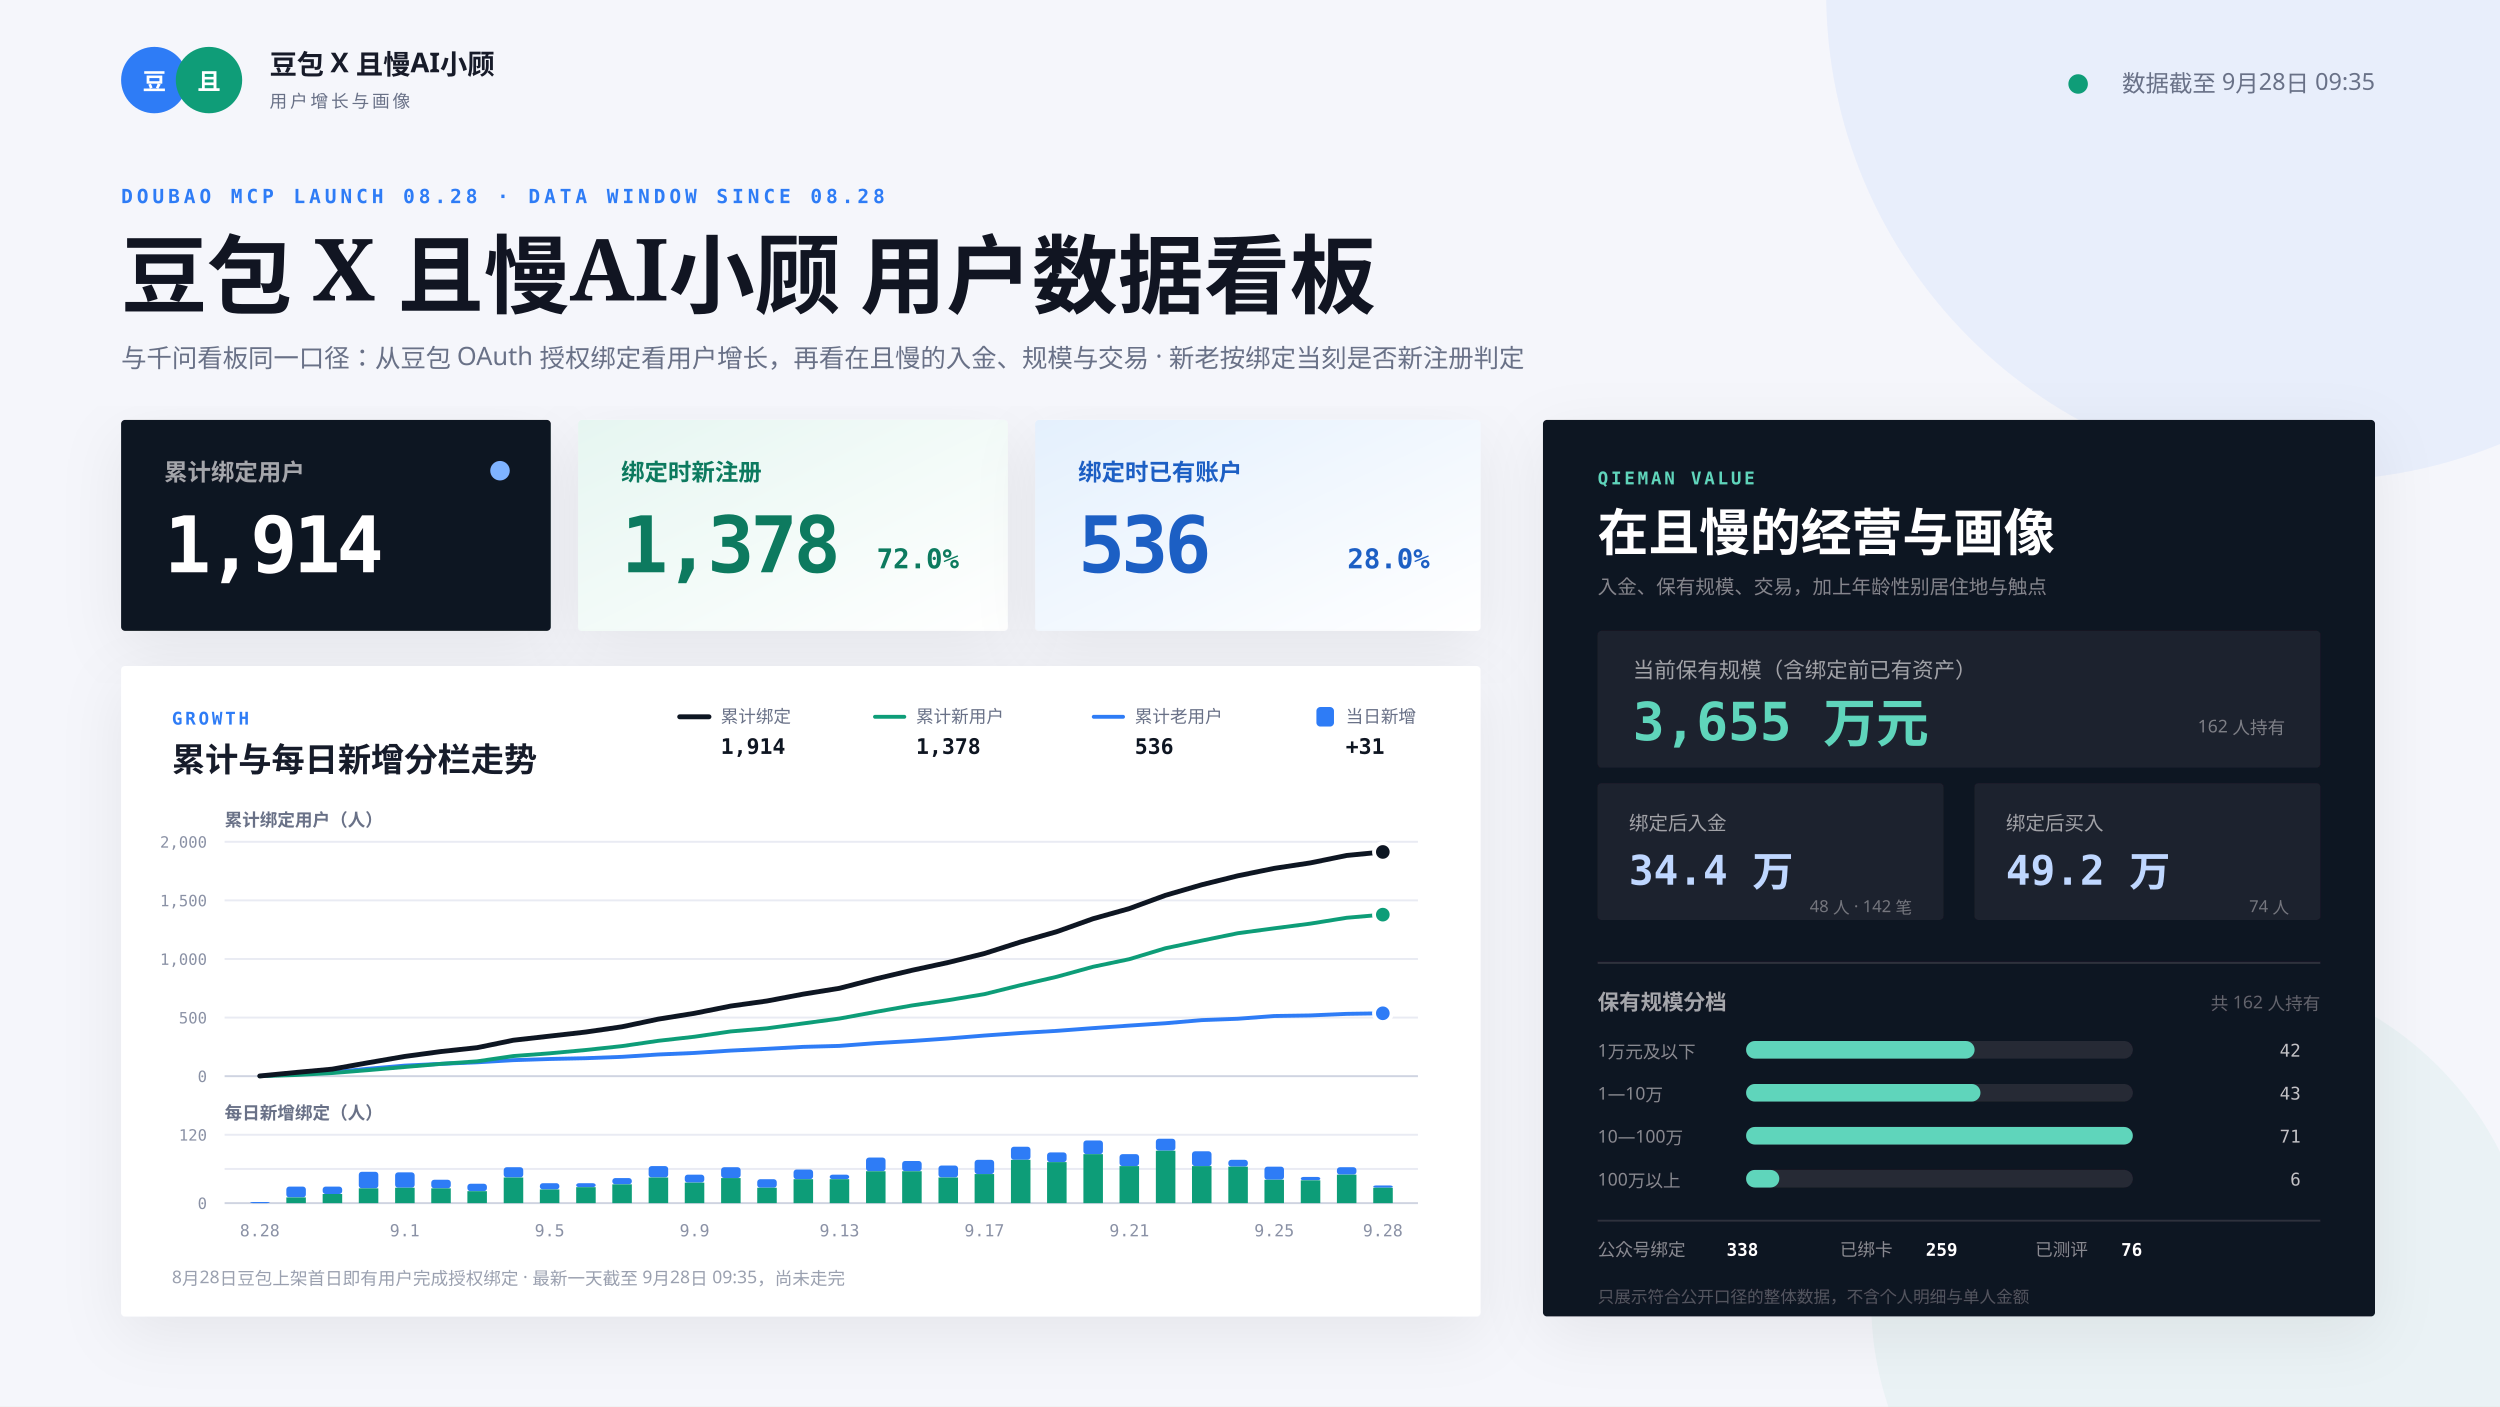
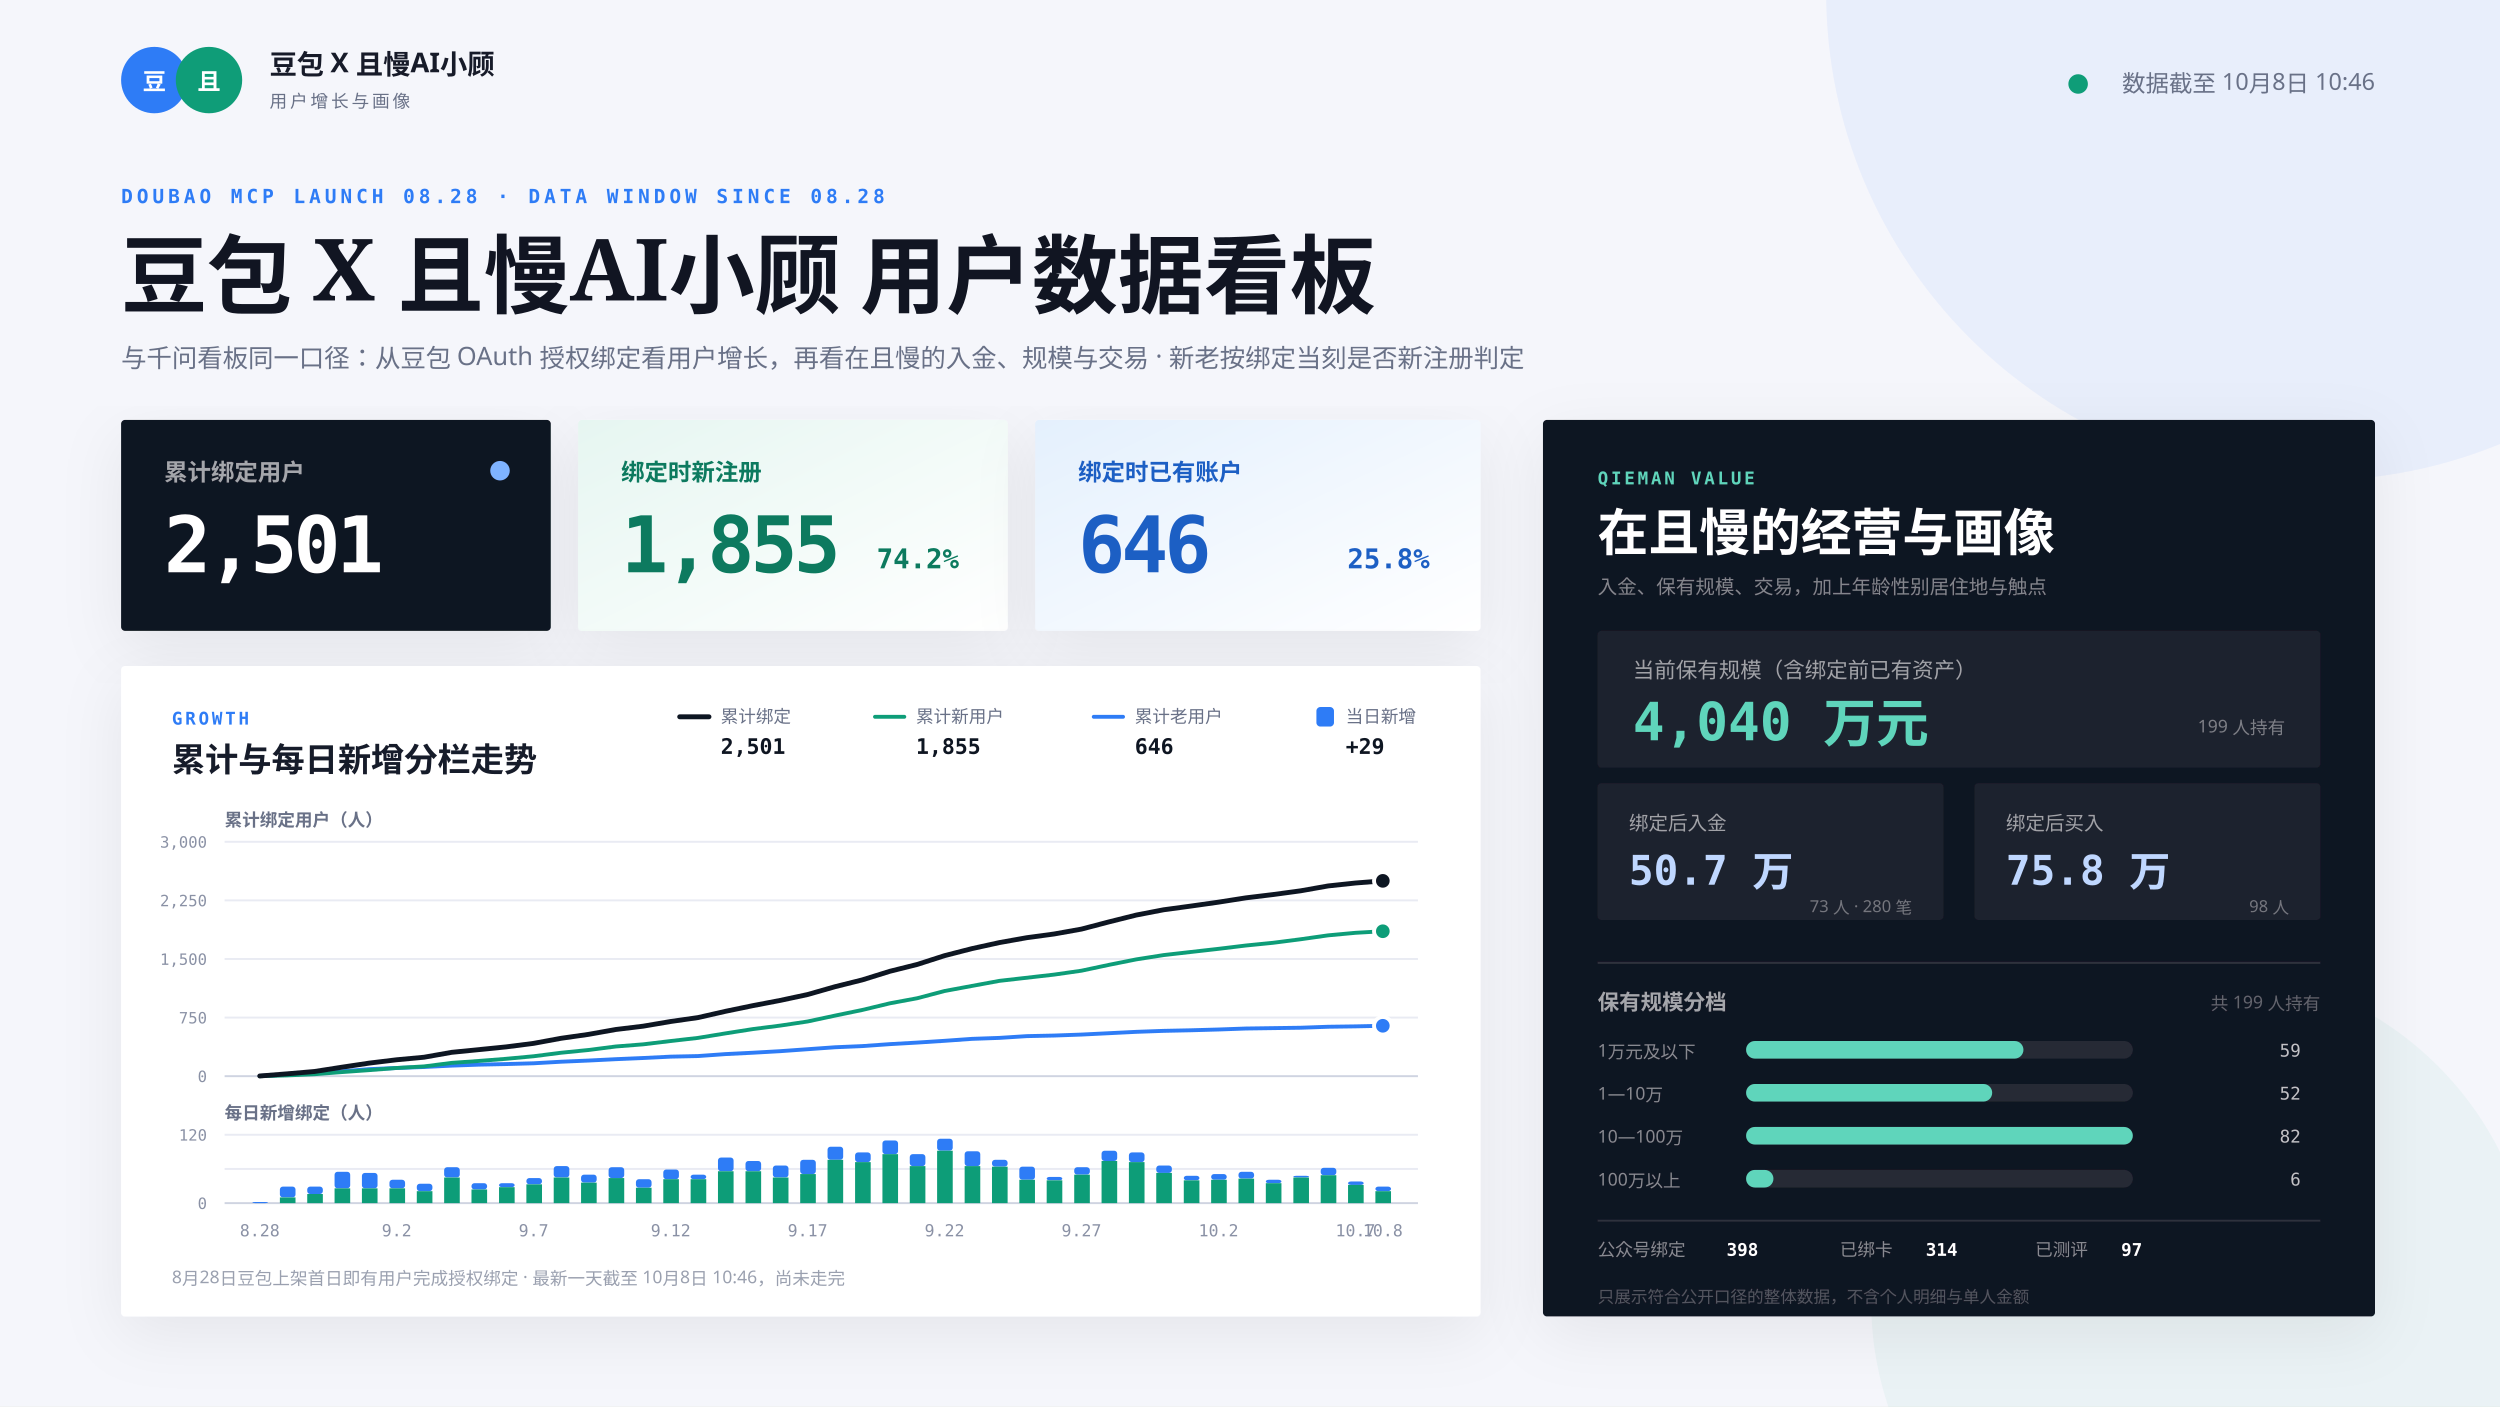
<svg xmlns="http://www.w3.org/2000/svg" width="1280" height="720" viewBox="0 0 1280 720" role="img" aria-labelledby="title desc">
  <defs>
    <linearGradient id="newCard" x1="0" y1="0" x2="1" y2="1">
      <stop offset="0" stop-color="#E6F6F1" />
      <stop offset="1" stop-color="#FFFFFF" />
    </linearGradient>
    <linearGradient id="oldCard" x1="0" y1="0" x2="1" y2="1">
      <stop offset="0" stop-color="#E4F0FD" />
      <stop offset="1" stop-color="#FFFFFF" />
    </linearGradient>
    <filter id="shadow" x="-15%" y="-15%" width="130%" height="140%">
      <feDropShadow dx="0" dy="9" stdDeviation="16" flood-color="#171B29" flood-opacity=".07" />
    </filter>
  </defs>
  <rect width="1280" height="720" fill="#F5F6FB" />
  <circle cx="1185" cy="-4" r="250" fill="#2E7CF6" fill-opacity=".07" />
  <circle cx="1128" cy="666" r="170" fill="#0F9D78" fill-opacity=".045" />
  <g font-family="PingFang SC,Microsoft YaHei,sans-serif">
    <g transform="translate(62 24)">
      <circle cx="17" cy="17" r="17" fill="#2E7CF6" />
      <text x="17" y="22" text-anchor="middle" fill="#FFFFFF" font-size="12" font-weight="700">豆</text>
      <circle cx="45" cy="17" r="17" fill="#0F9D78" />
      <text x="45" y="22" text-anchor="middle" fill="#FFFFFF" font-size="12" font-weight="700">且</text>
      <text x="76" y="14" fill="#171B29" font-size="14" font-weight="700">豆包 X 且慢AI小顾</text>
      <text x="76" y="31" fill="#697187" font-size="9" letter-spacing="1.5">用户增长与画像</text>
    </g>
-     <text x="1216" y="47" text-anchor="end" fill="#697187" font-size="12">数据截至 9月28日 09:35</text>
+     <text x="1216" y="47" text-anchor="end" fill="#697187" font-size="12">数据截至 10月8日 10:46</text>
    <circle cx="1064" cy="43" r="5" fill="#0F9D78" />
    <text x="62" y="104" fill="#2E7CF6" font-family="SFMono-Regular,monospace" font-size="10" font-weight="700" letter-spacing="2">DOUBAO MCP LAUNCH 08.28 · DATA WINDOW SINCE 08.28</text>
    <text x="62" y="157" fill="#111522" font-family="Songti SC,STSong,serif" font-size="44" font-weight="700">豆包 X 且慢AI小顾 用户数据看板</text>
    <text x="62" y="188" fill="#697187" font-size="13">与千问看板同一口径：从豆包 OAuth 授权绑定看用户增长，再看在且慢的入金、规模与交易 · 新老按绑定当刻是否新注册判定</text>
    <g transform="translate(62 215)" filter="url(#shadow)">
      <rect width="220" height="108" rx="2" fill="#111522" />
      <text x="22" y="31" fill="#FFFFFF" fill-opacity=".62" font-size="12" font-weight="700">累计绑定用户</text>
-       <text x="22" y="78" fill="#FFFFFF" font-family="SFMono-Regular,monospace" font-size="40" font-weight="800" letter-spacing="-2">1,914</text>
+       <text x="22" y="78" fill="#FFFFFF" font-family="SFMono-Regular,monospace" font-size="40" font-weight="800" letter-spacing="-2">2,501</text>
      <circle cx="194" cy="26" r="5" fill="#7FB3FF" />
    </g>
    <g transform="translate(296 215)" filter="url(#shadow)">
      <rect width="220" height="108" rx="2" fill="url(#newCard)" />
      <text x="22" y="31" fill="#0A7A5E" font-size="12" font-weight="700">绑定时新注册</text>
-       <text x="22" y="78" fill="#0A7A5E" font-family="SFMono-Regular,monospace" font-size="40" font-weight="800" letter-spacing="-2">1,378</text>
-       <text x="195" y="76" text-anchor="end" fill="#0A7A5E" font-family="SFMono-Regular,monospace" font-size="14" font-weight="700">72.0%</text>
+       <text x="22" y="78" fill="#0A7A5E" font-family="SFMono-Regular,monospace" font-size="40" font-weight="800" letter-spacing="-2">1,855</text>
+       <text x="195" y="76" text-anchor="end" fill="#0A7A5E" font-family="SFMono-Regular,monospace" font-size="14" font-weight="700">74.2%</text>
    </g>
    <g transform="translate(530 215)" filter="url(#shadow)">
      <rect width="228" height="108" rx="2" fill="url(#oldCard)" />
      <text x="22" y="31" fill="#1F5FC4" font-size="12" font-weight="700">绑定时已有账户</text>
-       <text x="22" y="78" fill="#1F5FC4" font-family="SFMono-Regular,monospace" font-size="40" font-weight="800" letter-spacing="-2">536</text>
-       <text x="202" y="76" text-anchor="end" fill="#1F5FC4" font-family="SFMono-Regular,monospace" font-size="14" font-weight="700">28.0%</text>
+       <text x="22" y="78" fill="#1F5FC4" font-family="SFMono-Regular,monospace" font-size="40" font-weight="800" letter-spacing="-2">646</text>
+       <text x="202" y="76" text-anchor="end" fill="#1F5FC4" font-family="SFMono-Regular,monospace" font-size="14" font-weight="700">25.8%</text>
    </g>
    <g transform="translate(62 341)" filter="url(#shadow)">
      <rect width="696" height="333" rx="2" fill="#FFFFFF" />
      <text x="26" y="30" fill="#2E7CF6" font-family="SFMono-Regular,monospace" font-size="9" font-weight="700" letter-spacing="1.4">GROWTH</text>
      <text x="26" y="54" fill="#171B29" font-size="17" font-weight="700">累计与每日新增分栏走势</text>
      <g font-size="9">
        <line x1="286" y1="26" x2="301" y2="26" stroke="#111522" stroke-width="2.5" stroke-linecap="round" />
        <text x="307" y="29" fill="#697187">累计绑定</text>
-         <text x="307" y="45" fill="#111522" font-family="SFMono-Regular,monospace" font-size="11" font-weight="700">1,914</text>
+         <text x="307" y="45" fill="#111522" font-family="SFMono-Regular,monospace" font-size="11" font-weight="700">2,501</text>
        <line x1="386" y1="26" x2="401" y2="26" stroke="#0F9D78" stroke-width="2" stroke-linecap="round" />
        <text x="407" y="29" fill="#697187">累计新用户</text>
-         <text x="407" y="45" fill="#111522" font-family="SFMono-Regular,monospace" font-size="11" font-weight="700">1,378</text>
+         <text x="407" y="45" fill="#111522" font-family="SFMono-Regular,monospace" font-size="11" font-weight="700">1,855</text>
        <line x1="498" y1="26" x2="513" y2="26" stroke="#2E7CF6" stroke-width="2" stroke-linecap="round" />
        <text x="519" y="29" fill="#697187">累计老用户</text>
-         <text x="519" y="45" fill="#111522" font-family="SFMono-Regular,monospace" font-size="11" font-weight="700">536</text>
+         <text x="519" y="45" fill="#111522" font-family="SFMono-Regular,monospace" font-size="11" font-weight="700">646</text>
        <rect x="612" y="21" width="9" height="10" rx="2" fill="#2E7CF6" />
        <text x="627" y="29" fill="#697187">当日新增</text>
-         <text x="627" y="45" fill="#111522" font-family="SFMono-Regular,monospace" font-size="11" font-weight="700">+31</text>
+         <text x="627" y="45" fill="#111522" font-family="SFMono-Regular,monospace" font-size="11" font-weight="700">+29</text>
      </g>
      <text x="53" y="82" fill="#697187" font-size="9" font-weight="700">累计绑定用户（人）</text>
      <g stroke="#E9EBF3" stroke-width="1">
        <line x1="53" y1="180" x2="664" y2="180" />
        <line x1="53" y1="150" x2="664" y2="150" />
        <line x1="53" y1="120" x2="664" y2="120" />
        <line x1="53" y1="90" x2="664" y2="90" />
      </g>
      <line x1="53" y1="210" x2="664" y2="210" stroke="#CFD4E1" stroke-width="1" />
      <g fill="#8A91A5" font-family="SFMono-Regular,monospace" font-size="8">
        <text x="44" y="213" text-anchor="end">0</text>
-         <text x="44" y="183" text-anchor="end">500</text>
-         <text x="44" y="153" text-anchor="end">1,000</text>
-         <text x="44" y="123" text-anchor="end">1,500</text>
-         <text x="44" y="93" text-anchor="end">2,000</text>
-       </g>
-       <path d="M71.0 209.9 L89.5 208.7 L108.1 208.0 L126.6 206.2 L145.2 204.6 L163.7 203.7 L182.3 202.9 L200.8 201.8 L219.4 201.2 L237.9 200.8 L256.5 200.1 L275.0 198.9 L293.6 198.1 L312.1 196.9 L330.7 196.0 L349.2 195.0 L367.8 194.5 L386.3 193.1 L404.9 192.0 L423.4 190.7 L442.0 189.2 L460.5 187.9 L479.1 186.8 L497.6 185.4 L516.2 184.1 L534.7 182.9 L553.3 181.3 L571.8 180.6 L590.4 179.2 L608.9 178.9 L627.5 178.1 L646.0 177.8" fill="none" stroke="#2E7CF6" stroke-width="2" stroke-linecap="round" stroke-linejoin="round" />
-       <path d="M71.0 210.0 L89.5 209.4 L108.1 208.4 L126.6 206.9 L145.2 205.3 L163.7 203.7 L182.3 202.4 L200.8 199.7 L219.4 198.3 L237.9 196.6 L256.5 194.6 L275.0 191.9 L293.6 189.8 L312.1 187.1 L330.7 185.5 L349.2 183.0 L367.8 180.5 L386.3 177.1 L404.9 173.8 L423.4 171.1 L442.0 168.0 L460.5 163.4 L479.1 159.1 L497.6 154.0 L516.2 150.1 L534.7 144.5 L553.3 140.6 L571.8 136.8 L590.4 134.3 L608.9 131.9 L627.5 128.9 L646.0 127.3" fill="none" stroke="#0F9D78" stroke-width="2" stroke-linecap="round" stroke-linejoin="round" />
-       <path d="M71.0 209.9 L89.5 208.1 L108.1 206.4 L126.6 203.1 L145.2 199.9 L163.7 197.4 L182.3 195.4 L200.8 191.6 L219.4 189.5 L237.9 187.4 L256.5 184.7 L275.0 180.8 L293.6 177.8 L312.1 174.1 L330.7 171.5 L349.2 168.0 L367.8 165.0 L386.3 160.2 L404.9 155.8 L423.4 151.8 L442.0 147.2 L460.5 141.3 L479.1 136.0 L497.6 129.4 L516.2 124.2 L534.7 117.4 L553.3 112.0 L571.8 107.4 L590.4 103.6 L608.9 100.8 L627.5 97.0 L646.0 95.2" fill="none" stroke="#111522" stroke-width="2.5" stroke-linecap="round" stroke-linejoin="round" />
+         <text x="44" y="183" text-anchor="end">750</text>
+         <text x="44" y="153" text-anchor="end">1,500</text>
+         <text x="44" y="123" text-anchor="end">2,250</text>
+         <text x="44" y="93" text-anchor="end">3,000</text>
+       </g>
+       <path d="M71.0 209.9 L85.0 209.2 L99.0 208.6 L113.1 207.5 L127.1 206.4 L141.1 205.8 L155.1 205.3 L169.2 204.6 L183.2 204.1 L197.2 203.8 L211.2 203.4 L225.3 202.6 L239.3 202.0 L253.3 201.3 L267.3 200.7 L281.4 200.0 L295.4 199.7 L309.4 198.7 L323.4 198.0 L337.5 197.2 L351.5 196.2 L365.5 195.2 L379.5 194.6 L393.6 193.6 L407.6 192.8 L421.6 191.9 L435.6 190.9 L449.7 190.4 L463.7 189.5 L477.7 189.2 L491.7 188.7 L505.8 188.0 L519.8 187.3 L533.8 186.8 L547.8 186.5 L561.9 186.1 L575.9 185.6 L589.9 185.4 L603.9 185.2 L618.0 184.7 L632.0 184.5 L646.0 184.2" fill="none" stroke="#2E7CF6" stroke-width="2" stroke-linecap="round" stroke-linejoin="round" />
+       <path d="M71.0 210.0 L85.0 209.6 L99.0 209.0 L113.1 207.9 L127.1 206.9 L141.1 205.8 L155.1 205.0 L169.2 203.2 L183.2 202.2 L197.2 201.1 L211.2 199.8 L225.3 198.0 L239.3 196.6 L253.3 194.8 L267.3 193.7 L281.4 192.0 L295.4 190.4 L309.4 188.1 L323.4 185.9 L337.5 184.1 L351.5 182.0 L365.5 179.0 L379.5 176.1 L393.6 172.7 L407.6 170.1 L421.6 166.4 L435.6 163.8 L449.7 161.2 L463.7 159.6 L477.7 158.0 L491.7 156.0 L505.8 153.0 L519.8 150.2 L533.8 148.0 L547.8 146.4 L561.9 144.8 L575.9 143.1 L589.9 141.7 L603.9 139.9 L618.0 137.9 L632.0 136.6 L646.0 135.8" fill="none" stroke="#0F9D78" stroke-width="2" stroke-linecap="round" stroke-linejoin="round" />
+       <path d="M71.0 209.9 L85.0 208.8 L99.0 207.6 L113.1 205.4 L127.1 203.3 L141.1 201.6 L155.1 200.3 L169.2 197.8 L183.2 196.4 L197.2 195.0 L211.2 193.2 L225.3 190.6 L239.3 188.6 L253.3 186.1 L267.3 184.4 L281.4 182.0 L295.4 180.0 L309.4 176.8 L323.4 173.9 L337.5 171.2 L351.5 168.2 L365.5 164.2 L379.5 160.7 L393.6 156.3 L407.6 152.8 L421.6 148.3 L435.6 144.7 L449.7 141.6 L463.7 139.1 L477.7 137.2 L491.7 134.7 L505.8 131.0 L519.8 127.5 L533.8 124.8 L547.8 122.9 L561.9 120.9 L575.9 118.7 L589.9 117.0 L603.9 115.1 L618.0 112.6 L632.0 111.1 L646.0 110.0" fill="none" stroke="#111522" stroke-width="2.5" stroke-linecap="round" stroke-linejoin="round" />
      <g stroke="#FFFFFF" stroke-width="2">
-         <circle cx="646.0" cy="95.2" r="4.5" fill="#111522" />
-         <circle cx="646.0" cy="127.3" r="4.5" fill="#0F9D78" />
-         <circle cx="646.0" cy="177.8" r="4.5" fill="#2E7CF6" />
+         <circle cx="646.0" cy="110.0" r="4.5" fill="#111522" />
+         <circle cx="646.0" cy="135.8" r="4.5" fill="#0F9D78" />
+         <circle cx="646.0" cy="184.2" r="4.5" fill="#2E7CF6" />
      </g>
      <text x="53" y="232" fill="#697187" font-size="9" font-weight="700">每日新增绑定（人）</text>
      <g stroke="#E9EBF3" stroke-width="1">
        <line x1="53" y1="240" x2="664" y2="240" />
        <line x1="53" y1="257.5" x2="664" y2="257.5" />
      </g>
      <line x1="53" y1="275" x2="664" y2="275" stroke="#CFD4E1" stroke-width="1" />
      <g fill="#8A91A5" font-family="SFMono-Regular,monospace" font-size="8">
        <text x="44" y="243" text-anchor="end">120</text>
        <text x="44" y="278" text-anchor="end">0</text>
      </g>
      <g fill="#2E7CF6">
-         <rect x="66.1" y="274.42" width="10" height="0.58" rx="1.5" />
-         <rect x="84.6" y="266.54" width="10" height="5.54" rx="1.5" />
-         <rect x="103.2" y="266.54" width="10" height="3.79" rx="1.5" />
-         <rect x="121.7" y="258.96" width="10" height="8.46" rx="1.5" />
-         <rect x="140.3" y="259.25" width="10" height="7.88" rx="1.5" />
-         <rect x="158.8" y="263.04" width="10" height="4.38" rx="1.5" />
-         <rect x="177.3" y="265.08" width="10" height="3.79" rx="1.5" />
-         <rect x="195.9" y="256.62" width="10" height="5.25" rx="1.5" />
-         <rect x="214.4" y="264.79" width="10" height="3.21" rx="1.5" />
-         <rect x="233.0" y="264.79" width="10" height="2.04" rx="1.5" />
-         <rect x="251.5" y="262.17" width="10" height="3.21" rx="1.5" />
-         <rect x="270.1" y="256.04" width="10" height="5.83" rx="1.5" />
-         <rect x="288.6" y="260.42" width="10" height="4.08" rx="1.5" />
-         <rect x="307.2" y="256.62" width="10" height="5.54" rx="1.5" />
-         <rect x="325.7" y="262.75" width="10" height="4.38" rx="1.5" />
-         <rect x="344.3" y="257.79" width="10" height="4.96" rx="1.5" />
-         <rect x="362.8" y="260.42" width="10" height="2.33" rx="1.5" />
-         <rect x="381.4" y="251.67" width="10" height="7.00" rx="1.5" />
-         <rect x="399.9" y="253.42" width="10" height="5.25" rx="1.5" />
-         <rect x="418.5" y="255.75" width="10" height="6.12" rx="1.5" />
-         <rect x="437.0" y="252.83" width="10" height="7.29" rx="1.5" />
-         <rect x="455.6" y="246.12" width="10" height="6.71" rx="1.5" />
-         <rect x="474.1" y="249.04" width="10" height="4.96" rx="1.5" />
-         <rect x="492.7" y="242.92" width="10" height="7.00" rx="1.5" />
-         <rect x="511.2" y="249.92" width="10" height="6.13" rx="1.5" />
-         <rect x="529.8" y="242.04" width="10" height="6.12" rx="1.5" />
-         <rect x="548.3" y="248.46" width="10" height="7.58" rx="1.5" />
-         <rect x="566.9" y="252.83" width="10" height="3.50" rx="1.5" />
-         <rect x="585.4" y="256.33" width="10" height="6.71" rx="1.5" />
-         <rect x="604.0" y="261.58" width="10" height="1.75" rx="1.5" />
-         <rect x="622.5" y="256.62" width="10" height="3.79" rx="1.5" />
-         <rect x="641.1" y="265.96" width="10" height="1.17" rx="1.5" />
+         <rect x="67.2" y="274.42" width="8" height="0.58" rx="1.5" />
+         <rect x="81.3" y="266.54" width="8" height="5.54" rx="1.5" />
+         <rect x="95.3" y="266.54" width="8" height="3.79" rx="1.5" />
+         <rect x="109.3" y="258.96" width="8" height="8.46" rx="1.5" />
+         <rect x="123.3" y="259.54" width="8" height="7.88" rx="1.5" />
+         <rect x="137.4" y="263.04" width="8" height="4.38" rx="1.5" />
+         <rect x="151.4" y="265.08" width="8" height="3.79" rx="1.5" />
+         <rect x="165.4" y="256.62" width="8" height="5.25" rx="1.5" />
+         <rect x="179.4" y="264.79" width="8" height="3.21" rx="1.5" />
+         <rect x="193.5" y="264.79" width="8" height="2.04" rx="1.5" />
+         <rect x="207.5" y="262.17" width="8" height="3.21" rx="1.5" />
+         <rect x="221.5" y="256.04" width="8" height="5.83" rx="1.5" />
+         <rect x="235.5" y="260.42" width="8" height="4.08" rx="1.5" />
+         <rect x="249.6" y="256.62" width="8" height="5.54" rx="1.5" />
+         <rect x="263.6" y="262.75" width="8" height="4.38" rx="1.5" />
+         <rect x="277.6" y="257.79" width="8" height="4.96" rx="1.5" />
+         <rect x="291.6" y="260.42" width="8" height="2.33" rx="1.5" />
+         <rect x="305.6" y="251.67" width="8" height="7.00" rx="1.5" />
+         <rect x="319.7" y="253.42" width="8" height="5.25" rx="1.5" />
+         <rect x="333.7" y="255.75" width="8" height="6.12" rx="1.5" />
+         <rect x="347.7" y="252.83" width="8" height="7.29" rx="1.5" />
+         <rect x="361.7" y="246.12" width="8" height="6.71" rx="1.5" />
+         <rect x="375.8" y="249.04" width="8" height="4.96" rx="1.5" />
+         <rect x="389.8" y="242.92" width="8" height="7.00" rx="1.5" />
+         <rect x="403.8" y="249.92" width="8" height="6.13" rx="1.5" />
+         <rect x="417.8" y="242.04" width="8" height="6.12" rx="1.5" />
+         <rect x="431.9" y="248.46" width="8" height="7.58" rx="1.5" />
+         <rect x="445.9" y="252.83" width="8" height="3.50" rx="1.5" />
+         <rect x="459.9" y="256.33" width="8" height="6.71" rx="1.5" />
+         <rect x="473.9" y="261.58" width="8" height="1.75" rx="1.5" />
+         <rect x="488.0" y="256.62" width="8" height="3.79" rx="1.5" />
+         <rect x="502.0" y="248.17" width="8" height="5.25" rx="1.5" />
+         <rect x="516.0" y="249.04" width="8" height="4.96" rx="1.5" />
+         <rect x="530.0" y="255.75" width="8" height="3.79" rx="1.5" />
+         <rect x="544.1" y="261.00" width="8" height="2.33" rx="1.5" />
+         <rect x="558.1" y="260.12" width="8" height="2.92" rx="1.5" />
+         <rect x="572.1" y="258.96" width="8" height="3.50" rx="1.5" />
+         <rect x="586.1" y="263.04" width="8" height="1.75" rx="1.5" />
+         <rect x="600.2" y="261.00" width="8" height="0.88" rx="1.5" />
+         <rect x="614.2" y="256.92" width="8" height="3.79" rx="1.5" />
+         <rect x="628.2" y="263.92" width="8" height="1.75" rx="1.5" />
+         <rect x="642.2" y="266.54" width="8" height="2.33" rx="1.5" />
      </g>
      <g fill="#0F9D78">
-         <rect x="66.1" y="275.00" width="10" height="0.00" />
-         <rect x="84.6" y="272.08" width="10" height="2.92" />
-         <rect x="103.2" y="270.33" width="10" height="4.67" />
-         <rect x="121.7" y="267.42" width="10" height="7.58" />
-         <rect x="140.3" y="267.12" width="10" height="7.88" />
-         <rect x="158.8" y="267.42" width="10" height="7.58" />
-         <rect x="177.3" y="268.88" width="10" height="6.12" />
-         <rect x="195.9" y="261.88" width="10" height="13.12" />
-         <rect x="214.4" y="268.00" width="10" height="7.00" />
-         <rect x="233.0" y="266.83" width="10" height="8.17" />
-         <rect x="251.5" y="265.38" width="10" height="9.62" />
-         <rect x="270.1" y="261.88" width="10" height="13.12" />
-         <rect x="288.6" y="264.50" width="10" height="10.50" />
-         <rect x="307.2" y="262.17" width="10" height="12.83" />
-         <rect x="325.7" y="267.12" width="10" height="7.88" />
-         <rect x="344.3" y="262.75" width="10" height="12.25" />
-         <rect x="362.8" y="262.75" width="10" height="12.25" />
-         <rect x="381.4" y="258.67" width="10" height="16.33" />
-         <rect x="399.9" y="258.67" width="10" height="16.33" />
-         <rect x="418.5" y="261.88" width="10" height="13.12" />
-         <rect x="437.0" y="260.12" width="10" height="14.88" />
-         <rect x="455.6" y="252.83" width="10" height="22.17" />
-         <rect x="474.1" y="254.00" width="10" height="21.00" />
-         <rect x="492.7" y="249.92" width="10" height="25.08" />
-         <rect x="511.2" y="256.04" width="10" height="18.96" />
-         <rect x="529.8" y="248.17" width="10" height="26.83" />
-         <rect x="548.3" y="256.04" width="10" height="18.96" />
-         <rect x="566.9" y="256.33" width="10" height="18.67" />
-         <rect x="585.4" y="263.04" width="10" height="11.96" />
-         <rect x="604.0" y="263.33" width="10" height="11.67" />
-         <rect x="622.5" y="260.42" width="10" height="14.58" />
-         <rect x="641.1" y="267.12" width="10" height="7.88" />
+         <rect x="67.2" y="275.00" width="8" height="0.00" />
+         <rect x="81.3" y="272.08" width="8" height="2.92" />
+         <rect x="95.3" y="270.33" width="8" height="4.67" />
+         <rect x="109.3" y="267.42" width="8" height="7.58" />
+         <rect x="123.3" y="267.42" width="8" height="7.58" />
+         <rect x="137.4" y="267.42" width="8" height="7.58" />
+         <rect x="151.4" y="268.88" width="8" height="6.12" />
+         <rect x="165.4" y="261.88" width="8" height="13.12" />
+         <rect x="179.4" y="268.00" width="8" height="7.00" />
+         <rect x="193.5" y="266.83" width="8" height="8.17" />
+         <rect x="207.5" y="265.38" width="8" height="9.62" />
+         <rect x="221.5" y="261.88" width="8" height="13.12" />
+         <rect x="235.5" y="264.50" width="8" height="10.50" />
+         <rect x="249.6" y="262.17" width="8" height="12.83" />
+         <rect x="263.6" y="267.12" width="8" height="7.88" />
+         <rect x="277.6" y="262.75" width="8" height="12.25" />
+         <rect x="291.6" y="262.75" width="8" height="12.25" />
+         <rect x="305.6" y="258.67" width="8" height="16.33" />
+         <rect x="319.7" y="258.67" width="8" height="16.33" />
+         <rect x="333.7" y="261.88" width="8" height="13.12" />
+         <rect x="347.7" y="260.12" width="8" height="14.88" />
+         <rect x="361.7" y="252.83" width="8" height="22.17" />
+         <rect x="375.8" y="254.00" width="8" height="21.00" />
+         <rect x="389.8" y="249.92" width="8" height="25.08" />
+         <rect x="403.8" y="256.04" width="8" height="18.96" />
+         <rect x="417.8" y="248.17" width="8" height="26.83" />
+         <rect x="431.9" y="256.04" width="8" height="18.96" />
+         <rect x="445.9" y="256.33" width="8" height="18.67" />
+         <rect x="459.9" y="263.04" width="8" height="11.96" />
+         <rect x="473.9" y="263.33" width="8" height="11.67" />
+         <rect x="488.0" y="260.42" width="8" height="14.58" />
+         <rect x="502.0" y="253.42" width="8" height="21.58" />
+         <rect x="516.0" y="254.00" width="8" height="21.00" />
+         <rect x="530.0" y="259.54" width="8" height="15.46" />
+         <rect x="544.1" y="263.33" width="8" height="11.67" />
+         <rect x="558.1" y="263.04" width="8" height="11.96" />
+         <rect x="572.1" y="262.46" width="8" height="12.54" />
+         <rect x="586.1" y="264.79" width="8" height="10.21" />
+         <rect x="600.2" y="261.88" width="8" height="13.12" />
+         <rect x="614.2" y="260.71" width="8" height="14.29" />
+         <rect x="628.2" y="265.67" width="8" height="9.33" />
+         <rect x="642.2" y="268.88" width="8" height="6.12" />
      </g>
      <g fill="#8A91A5" font-family="SFMono-Regular,monospace" font-size="8.5">
        <text x="71.0" y="292" text-anchor="middle">8.28</text>
-         <text x="145.2" y="292" text-anchor="middle">9.1</text>
-         <text x="219.4" y="292" text-anchor="middle">9.5</text>
-         <text x="293.6" y="292" text-anchor="middle">9.9</text>
-         <text x="367.8" y="292" text-anchor="middle">9.13</text>
-         <text x="442.0" y="292" text-anchor="middle">9.17</text>
-         <text x="516.2" y="292" text-anchor="middle">9.21</text>
-         <text x="590.4" y="292" text-anchor="middle">9.25</text>
-         <text x="646.0" y="292" text-anchor="middle">9.28</text>
-       </g>
-       <text x="26" y="316" fill="#9AA0AF" font-size="9">8月28日豆包上架首日即有用户完成授权绑定 · 最新一天截至 9月28日 09:35，尚未走完</text>
+         <text x="141.1" y="292" text-anchor="middle">9.2</text>
+         <text x="211.2" y="292" text-anchor="middle">9.7</text>
+         <text x="281.4" y="292" text-anchor="middle">9.12</text>
+         <text x="351.5" y="292" text-anchor="middle">9.17</text>
+         <text x="421.6" y="292" text-anchor="middle">9.22</text>
+         <text x="491.7" y="292" text-anchor="middle">9.27</text>
+         <text x="561.9" y="292" text-anchor="middle">10.2</text>
+         <text x="632.0" y="292" text-anchor="middle">10.7</text>
+         <text x="646.0" y="292" text-anchor="middle">10.8</text>
+       </g>
+       <text x="26" y="316" fill="#9AA0AF" font-size="9">8月28日豆包上架首日即有用户完成授权绑定 · 最新一天截至 10月8日 10:46，尚未走完</text>
    </g>
    <g transform="translate(790 215)" filter="url(#shadow)">
      <rect width="426" height="459" rx="2" fill="#111522" />
      <text x="28" y="33" fill="#5ED5BB" font-family="SFMono-Regular,monospace" font-size="9" font-weight="700" letter-spacing="1.4">QIEMAN VALUE</text>
      <text x="28" y="67" fill="#FFFFFF" font-family="Songti SC,STSong,serif" font-size="26" font-weight="700">在且慢的经营与画像</text>
      <text x="28" y="89" fill="#FFFFFF" fill-opacity=".48" font-size="10">入金、保有规模、交易，加上年龄性别居住地与触点</text>
      <g transform="translate(28 108)">
        <rect width="370" height="70" rx="2" fill="#FFFFFF" fill-opacity=".055" />
        <text x="18" y="24" fill="#FFFFFF" fill-opacity=".58" font-size="11">当前保有规模（含绑定前已有资产）</text>
-         <text x="18" y="56" fill="#5ED5BB" font-family="SFMono-Regular,monospace" font-size="27" font-weight="800">3,655 万元</text>
-         <text x="352" y="52" text-anchor="end" fill="#FFFFFF" fill-opacity=".42" font-size="9">162 人持有</text>
+         <text x="18" y="56" fill="#5ED5BB" font-family="SFMono-Regular,monospace" font-size="27" font-weight="800">4,040 万元</text>
+         <text x="352" y="52" text-anchor="end" fill="#FFFFFF" fill-opacity=".42" font-size="9">199 人持有</text>
      </g>
      <g transform="translate(28 186)">
        <rect width="177" height="70" rx="2" fill="#FFFFFF" fill-opacity=".055" />
        <text x="16" y="24" fill="#FFFFFF" fill-opacity=".58" font-size="10">绑定后入金</text>
-         <text x="16" y="52" fill="#BFD7FF" font-family="SFMono-Regular,monospace" font-size="21" font-weight="800">34.4 万</text>
-         <text x="161" y="66" text-anchor="end" fill="#FFFFFF" fill-opacity=".38" font-size="8.5">48 人 · 142 笔</text>
+         <text x="16" y="52" fill="#BFD7FF" font-family="SFMono-Regular,monospace" font-size="21" font-weight="800">50.7 万</text>
+         <text x="161" y="66" text-anchor="end" fill="#FFFFFF" fill-opacity=".38" font-size="8.5">73 人 · 280 笔</text>
      </g>
      <g transform="translate(221 186)">
        <rect width="177" height="70" rx="2" fill="#FFFFFF" fill-opacity=".055" />
        <text x="16" y="24" fill="#FFFFFF" fill-opacity=".58" font-size="10">绑定后买入</text>
-         <text x="16" y="52" fill="#BFD7FF" font-family="SFMono-Regular,monospace" font-size="21" font-weight="800">49.2 万</text>
-         <text x="161" y="66" text-anchor="end" fill="#FFFFFF" fill-opacity=".38" font-size="8.5">74 人</text>
+         <text x="16" y="52" fill="#BFD7FF" font-family="SFMono-Regular,monospace" font-size="21" font-weight="800">75.8 万</text>
+         <text x="161" y="66" text-anchor="end" fill="#FFFFFF" fill-opacity=".38" font-size="8.5">98 人</text>
      </g>
      <line x1="28" y1="278" x2="398" y2="278" stroke="#FFFFFF" stroke-opacity=".12" />
      <text x="28" y="302" fill="#FFFFFF" fill-opacity=".62" font-size="11" font-weight="700">保有规模分档</text>
-       <text x="398" y="302" text-anchor="end" fill="#FFFFFF" fill-opacity=".34" font-size="9">共 162 人持有</text>
+       <text x="398" y="302" text-anchor="end" fill="#FFFFFF" fill-opacity=".34" font-size="9">共 199 人持有</text>
      <g transform="translate(28 316)" font-size="9">
        <text x="0" y="10" fill="#FFFFFF" fill-opacity=".5">1万元及以下</text>
        <rect x="76" y="2" width="198" height="9" rx="4.5" fill="#FFFFFF" fill-opacity=".09" />
-         <rect x="76" y="2" width="117" height="9" rx="4.5" fill="#5ED5BB" />
-         <text x="360" y="10" text-anchor="end" fill="#FFFFFF" fill-opacity=".74" font-family="SFMono-Regular,monospace">42</text>
+         <rect x="76" y="2" width="142" height="9" rx="4.5" fill="#5ED5BB" />
+         <text x="360" y="10" text-anchor="end" fill="#FFFFFF" fill-opacity=".74" font-family="SFMono-Regular,monospace">59</text>
        <text x="0" y="32" fill="#FFFFFF" fill-opacity=".5">1—10万</text>
        <rect x="76" y="24" width="198" height="9" rx="4.5" fill="#FFFFFF" fill-opacity=".09" />
-         <rect x="76" y="24" width="120" height="9" rx="4.5" fill="#5ED5BB" />
-         <text x="360" y="32" text-anchor="end" fill="#FFFFFF" fill-opacity=".74" font-family="SFMono-Regular,monospace">43</text>
+         <rect x="76" y="24" width="126" height="9" rx="4.5" fill="#5ED5BB" />
+         <text x="360" y="32" text-anchor="end" fill="#FFFFFF" fill-opacity=".74" font-family="SFMono-Regular,monospace">52</text>
        <text x="0" y="54" fill="#FFFFFF" fill-opacity=".5">10—100万</text>
        <rect x="76" y="46" width="198" height="9" rx="4.5" fill="#FFFFFF" fill-opacity=".09" />
        <rect x="76" y="46" width="198" height="9" rx="4.5" fill="#5ED5BB" />
-         <text x="360" y="54" text-anchor="end" fill="#FFFFFF" fill-opacity=".74" font-family="SFMono-Regular,monospace">71</text>
+         <text x="360" y="54" text-anchor="end" fill="#FFFFFF" fill-opacity=".74" font-family="SFMono-Regular,monospace">82</text>
        <text x="0" y="76" fill="#FFFFFF" fill-opacity=".5">100万以上</text>
        <rect x="76" y="68" width="198" height="9" rx="4.5" fill="#FFFFFF" fill-opacity=".09" />
-         <rect x="76" y="68" width="17" height="9" rx="4.5" fill="#5ED5BB" />
+         <rect x="76" y="68" width="14" height="9" rx="4.5" fill="#5ED5BB" />
        <text x="360" y="76" text-anchor="end" fill="#FFFFFF" fill-opacity=".74" font-family="SFMono-Regular,monospace">6</text>
      </g>
      <line x1="28" y1="410" x2="398" y2="410" stroke="#FFFFFF" stroke-opacity=".12" />
      <g transform="translate(28 428)" font-size="9">
        <text x="0" y="0" fill="#FFFFFF" fill-opacity=".5">公众号绑定</text>
-         <text x="66" y="0" fill="#FFFFFF" font-family="SFMono-Regular,monospace" font-weight="700">338</text>
+         <text x="66" y="0" fill="#FFFFFF" font-family="SFMono-Regular,monospace" font-weight="700">398</text>
        <text x="124" y="0" fill="#FFFFFF" fill-opacity=".5">已绑卡</text>
-         <text x="168" y="0" fill="#FFFFFF" font-family="SFMono-Regular,monospace" font-weight="700">259</text>
+         <text x="168" y="0" fill="#FFFFFF" font-family="SFMono-Regular,monospace" font-weight="700">314</text>
        <text x="224" y="0" fill="#FFFFFF" fill-opacity=".5">已测评</text>
-         <text x="268" y="0" fill="#FFFFFF" font-family="SFMono-Regular,monospace" font-weight="700">76</text>
+         <text x="268" y="0" fill="#FFFFFF" font-family="SFMono-Regular,monospace" font-weight="700">97</text>
      </g>
      <text x="28" y="452" fill="#FFFFFF" fill-opacity=".28" font-size="8.5">只展示符合公开口径的整体数据，不含个人明细与单人金额</text>
    </g>
  </g>
</svg>
